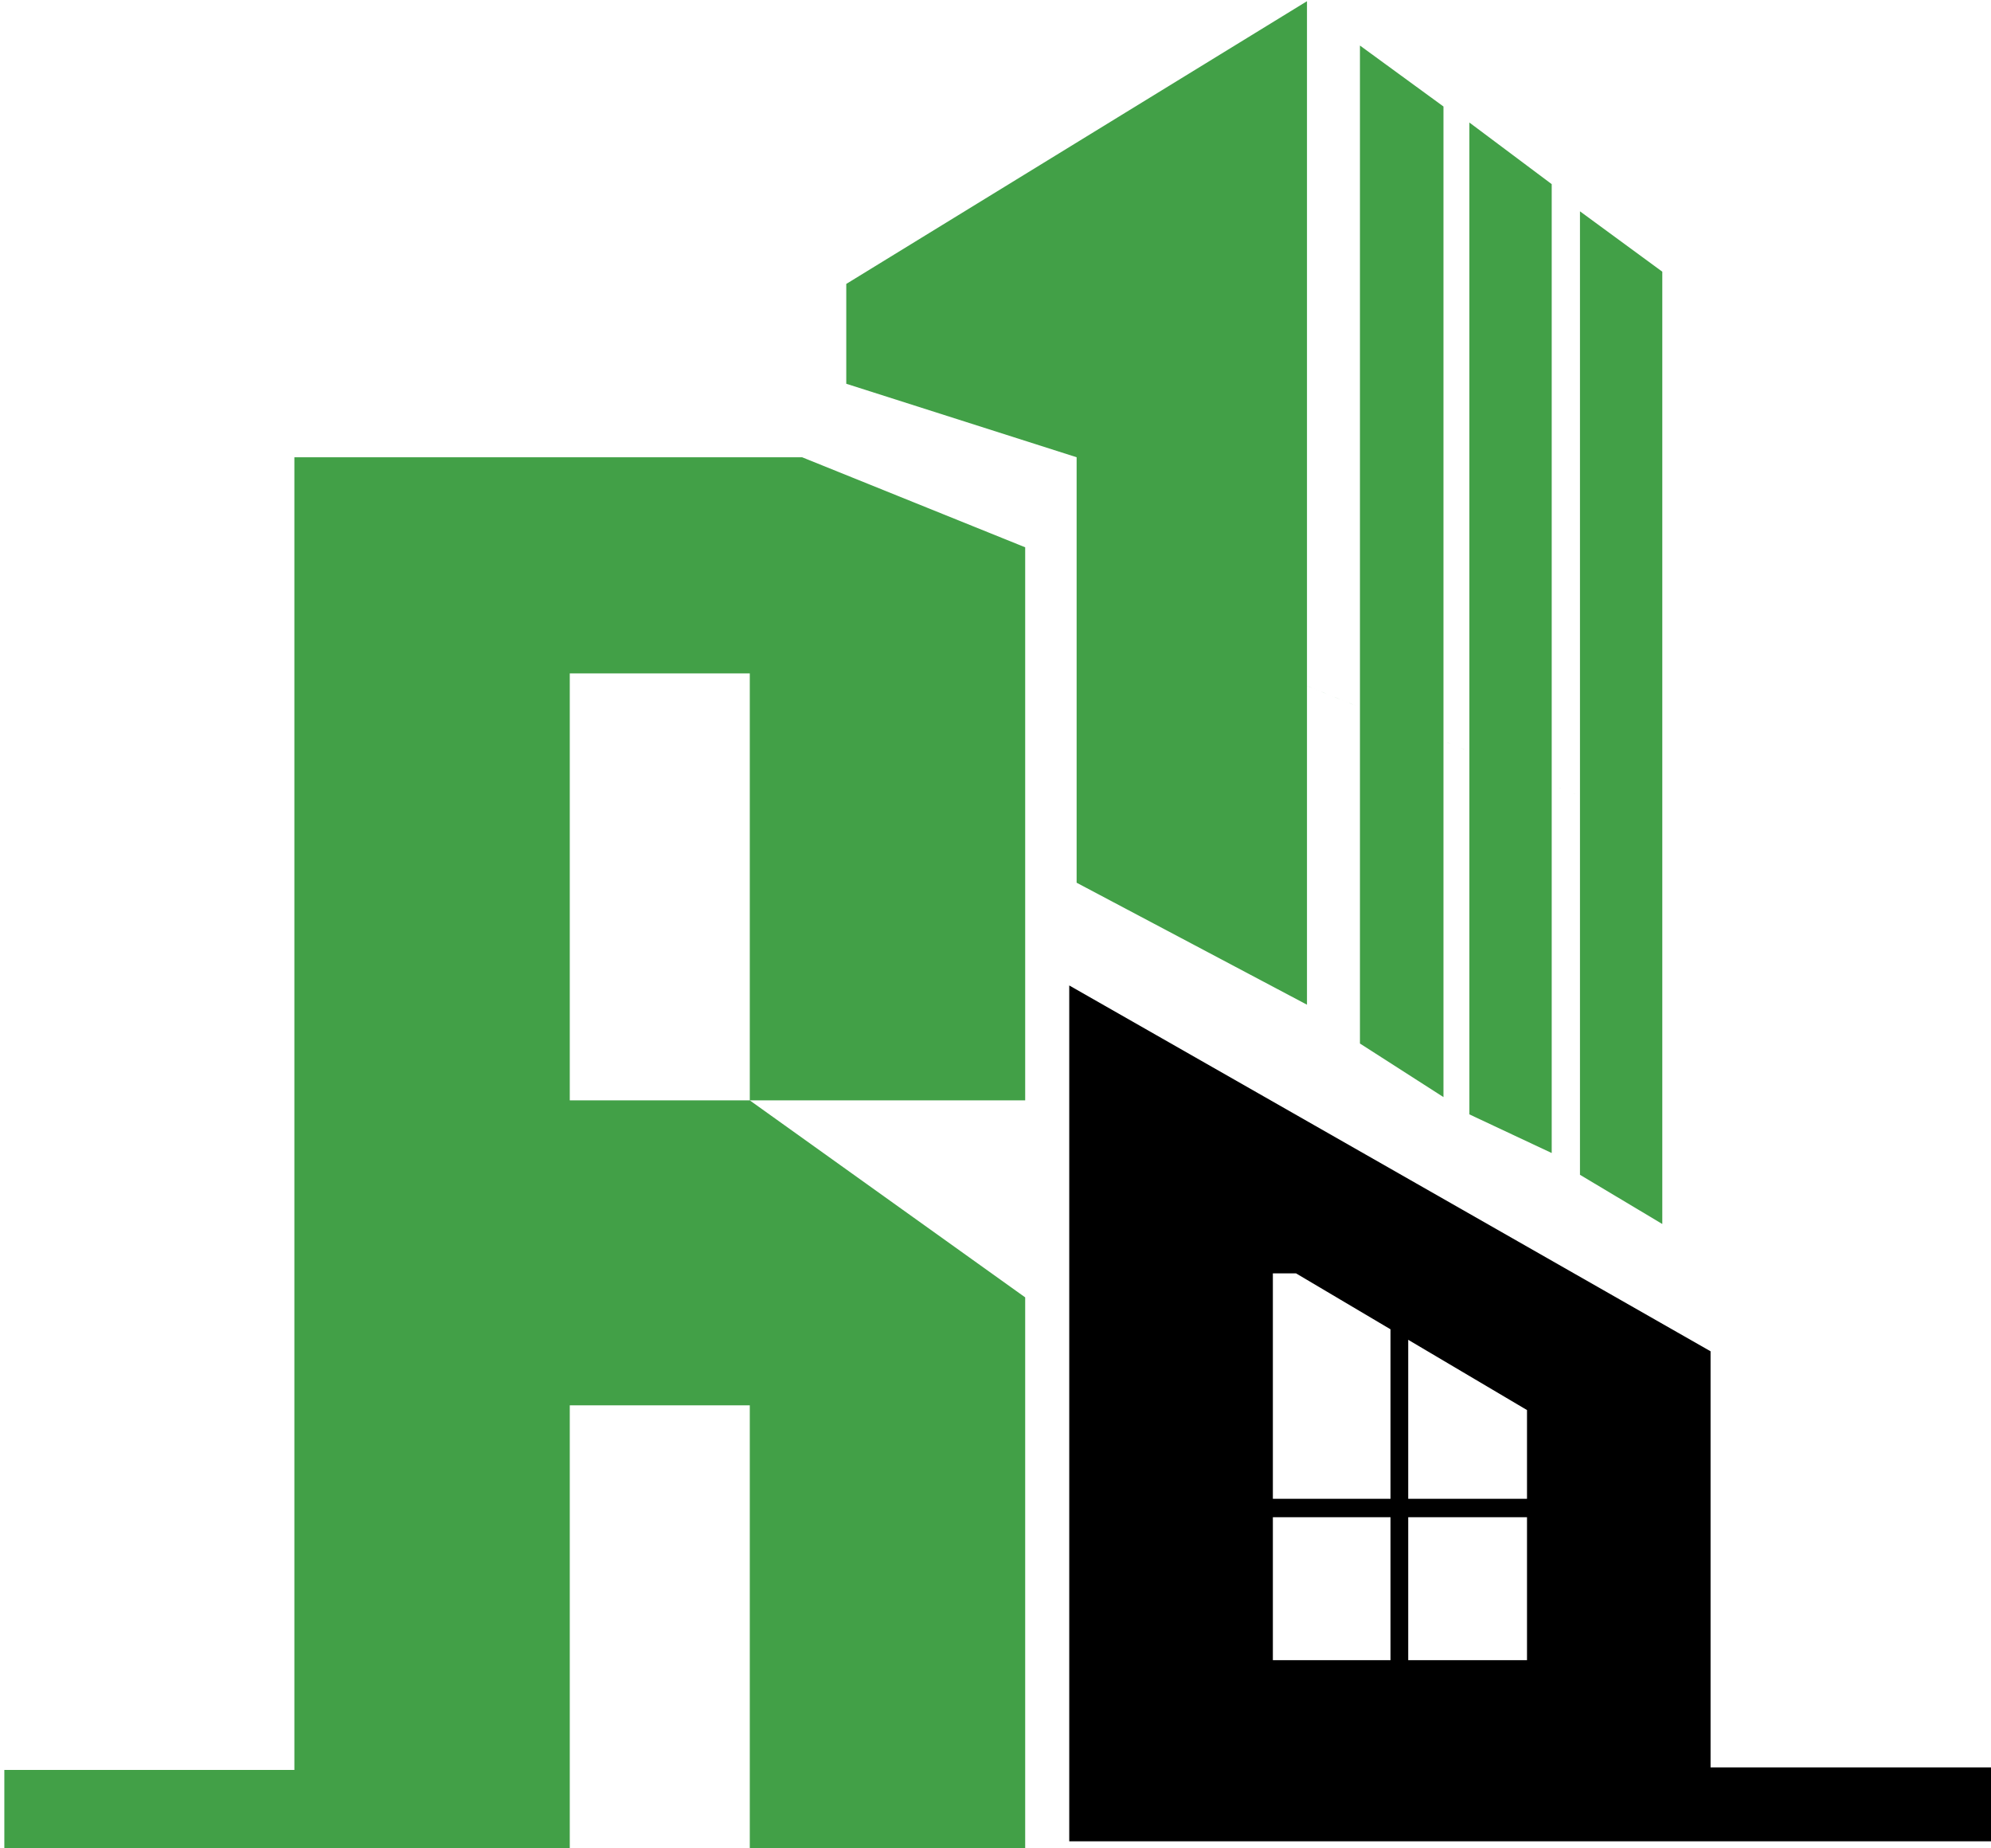
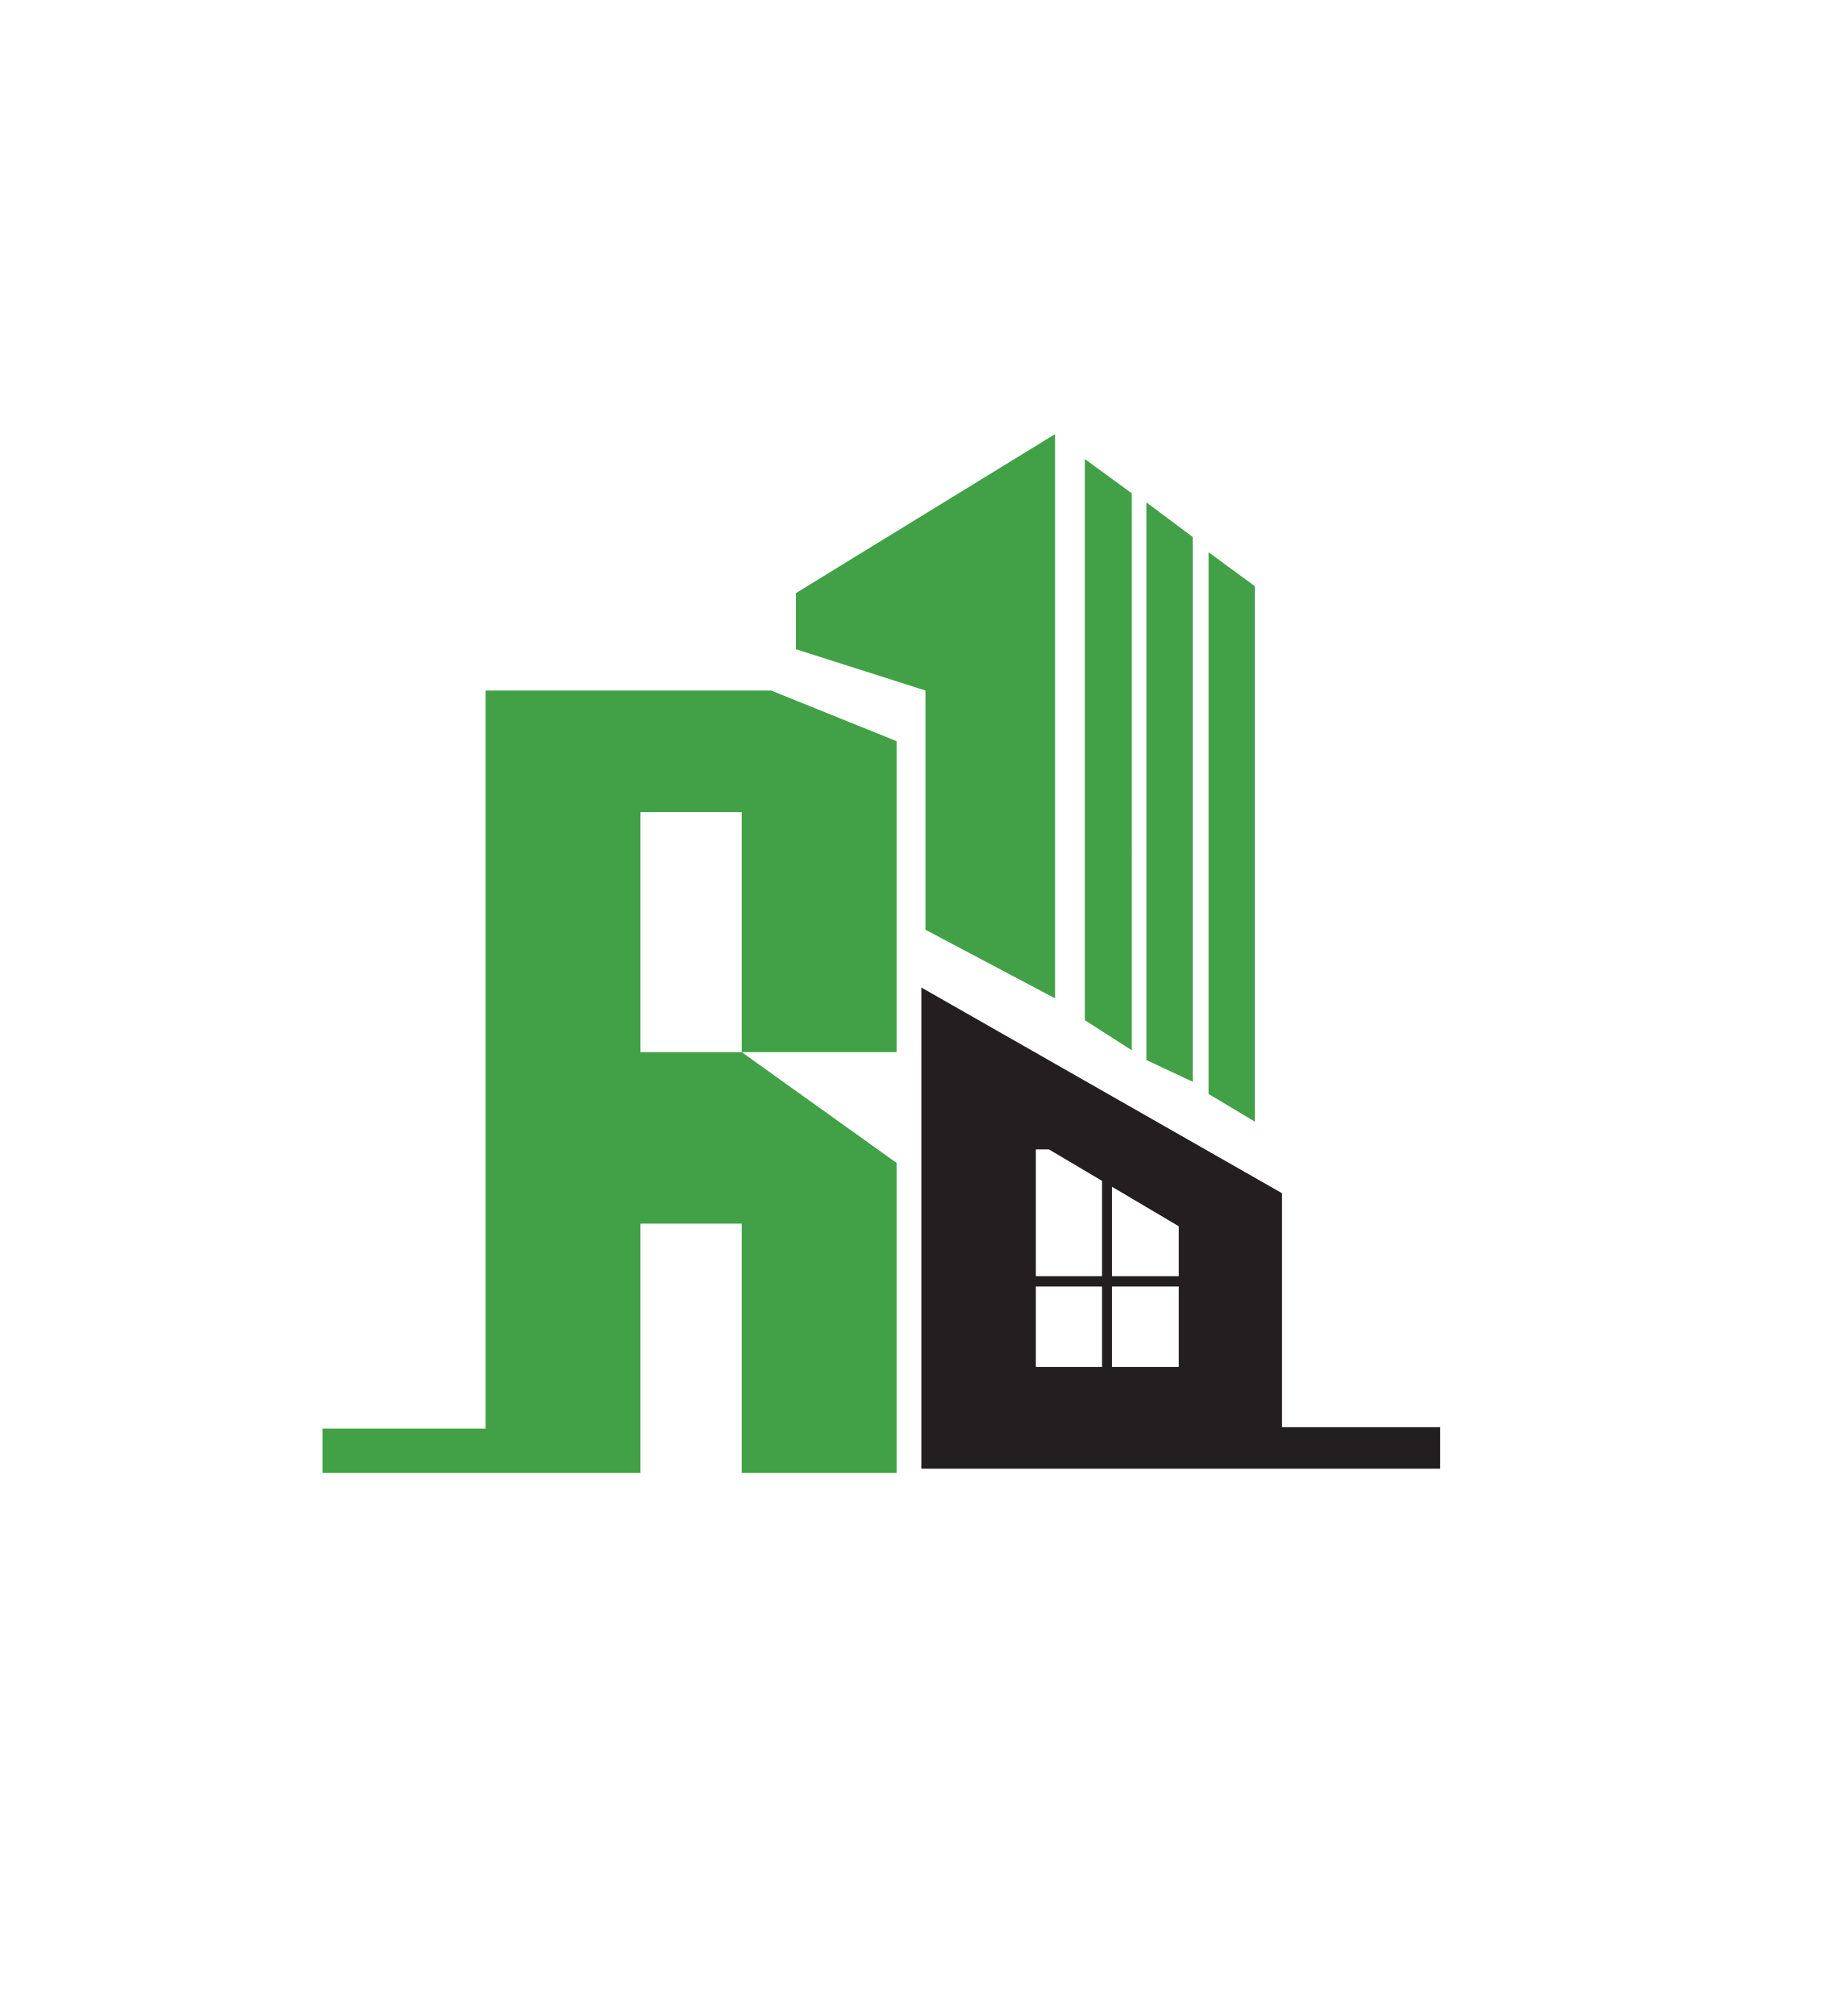
- <svg xmlns="http://www.w3.org/2000/svg" viewBox="104 141 364 338" width="1000" height="928">
+ <svg xmlns="http://www.w3.org/2000/svg" viewBox="0 0 597.1 655.8" width="800" height="878">
  <defs>
    <style>
-       /* Increased contrast colors */
-       .logo-green { fill: #42a047; }
-       .logo-black { fill: #000000; } 
+       .cls-1 { fill: #42a047; }
+       .cls-2 { fill: #231f20; }
    </style>
  </defs>
  <g id="logo_content">
-     <polygon class="logo-green" points="291.43 342.26 241.05 342.26 241.05 264.17 208.12 264.17 208.12 342.26 241.05 342.26 291.43 378.29 291.43 479.16 241.05 479.16 241.05 398.04 208.12 398.04 208.12 479.16 104.68 479.16 104.68 464.72 157.74 464.72 157.74 224.64 250.64 224.64 291.43 241.1 291.43 342.26" />
-     <polygon class="logo-green" points="258.7 211.19 258.7 192.93 342.98 141.22 342.98 324.76 300.84 302.45 300.84 224.63 258.7 211.19" />
-     <polygon class="logo-green" points="352.67 331.86 352.67 149.33 367.95 160.48 367.95 341.66 352.67 331.86" />
-     <polygon class="logo-green" points="372.69 163.41 387.75 174.68 387.75 351.89 372.69 344.82 372.69 163.41" />
-     <polygon class="logo-green" points="407.98 190.69 407.98 364.87 392.92 355.87 392.92 179.65 407.98 190.69" />
-     <path class="logo-black" d="M416.81,464.26v-76.11l-117.32-66.91v156.54h168.77v-13.52h-51.46ZM358.26,444.65h-21.52v-26.15h21.52v26.15ZM358.26,415.13h-21.52v-41.23h4.24l17.28,10.23v31ZM383.23,444.65h-21.73v-26.15h21.73v26.15ZM383.23,415.13h-21.73v-29.08l21.73,12.85v16.23Z" />
-     <polyline class="logo-green" points="404.19 291.17 342.97 266.45 342.53 266.27" />
+     <polygon class="cls-1" points="291.43 342.26 241.05 342.26 241.05 264.17 208.12 264.17 208.12 342.26 241.05 342.26 291.43 378.29 291.43 479.16 241.05 479.16 241.05 398.04 208.12 398.04 208.12 479.16 104.68 479.16 104.68 464.72 157.74 464.72 157.74 224.64 250.64 224.64 291.43 241.1 291.43 342.26" />
+     <polygon class="cls-1" points="258.7 211.19 258.7 192.93 342.98 141.22 342.98 324.76 300.84 302.45 300.84 224.63 258.7 211.19" />
+     <polygon class="cls-1" points="352.67 331.86 352.67 149.33 367.95 160.48 367.95 341.66 352.67 331.86" />
+     <polygon class="cls-1" points="372.69 163.41 387.75 174.68 387.75 351.89 372.69 344.82 372.69 163.41" />
+     <polygon class="cls-1" points="407.98 190.69 407.98 364.87 392.92 355.87 392.92 179.65 407.98 190.69" />
+     <path class="cls-2" d="M416.81,464.26v-76.11l-117.32-66.91v156.54h168.77v-13.52h-51.46ZM358.26,444.65h-21.52v-26.15h21.52v26.15ZM358.26,415.13h-21.52v-41.23h4.24l17.28,10.23v31ZM383.23,444.65h-21.73v-26.15h21.73v26.15ZM383.23,415.13h-21.73v-29.08l21.73,12.85v16.23Z" />
+     <polyline class="cls-1" points="404.19 291.17 342.97 266.45 342.53 266.27" />
  </g>
</svg>
